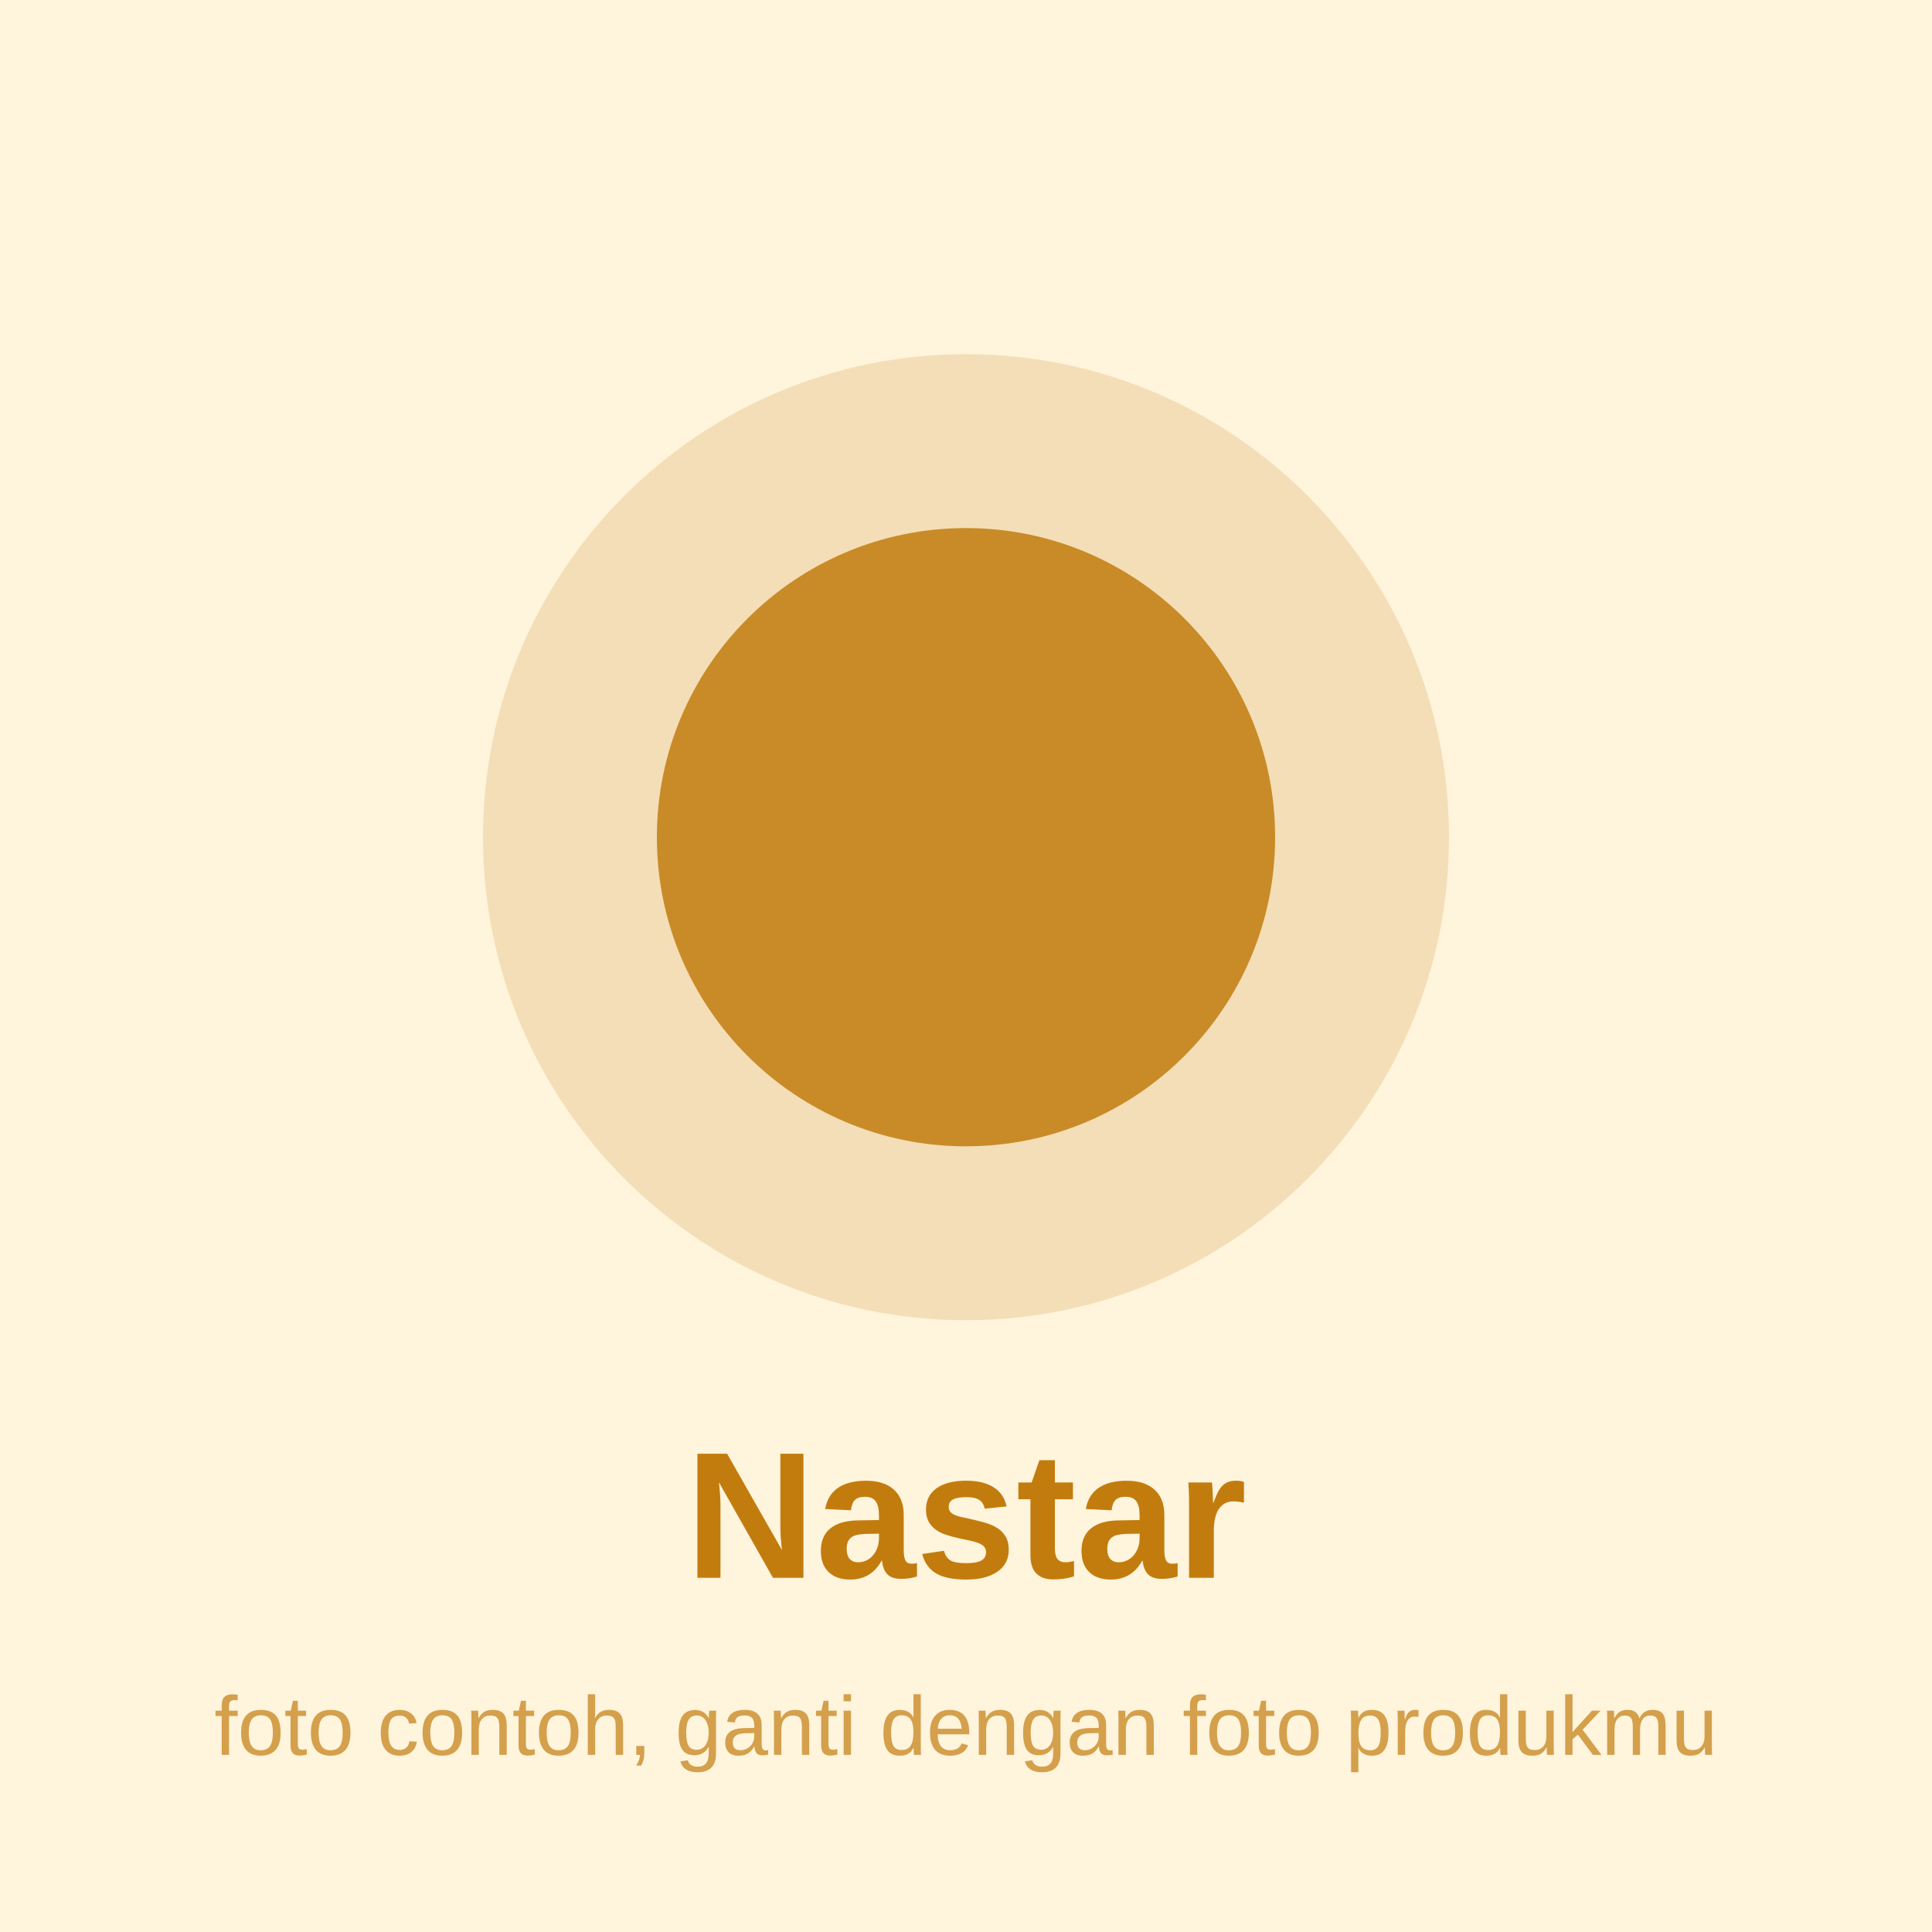
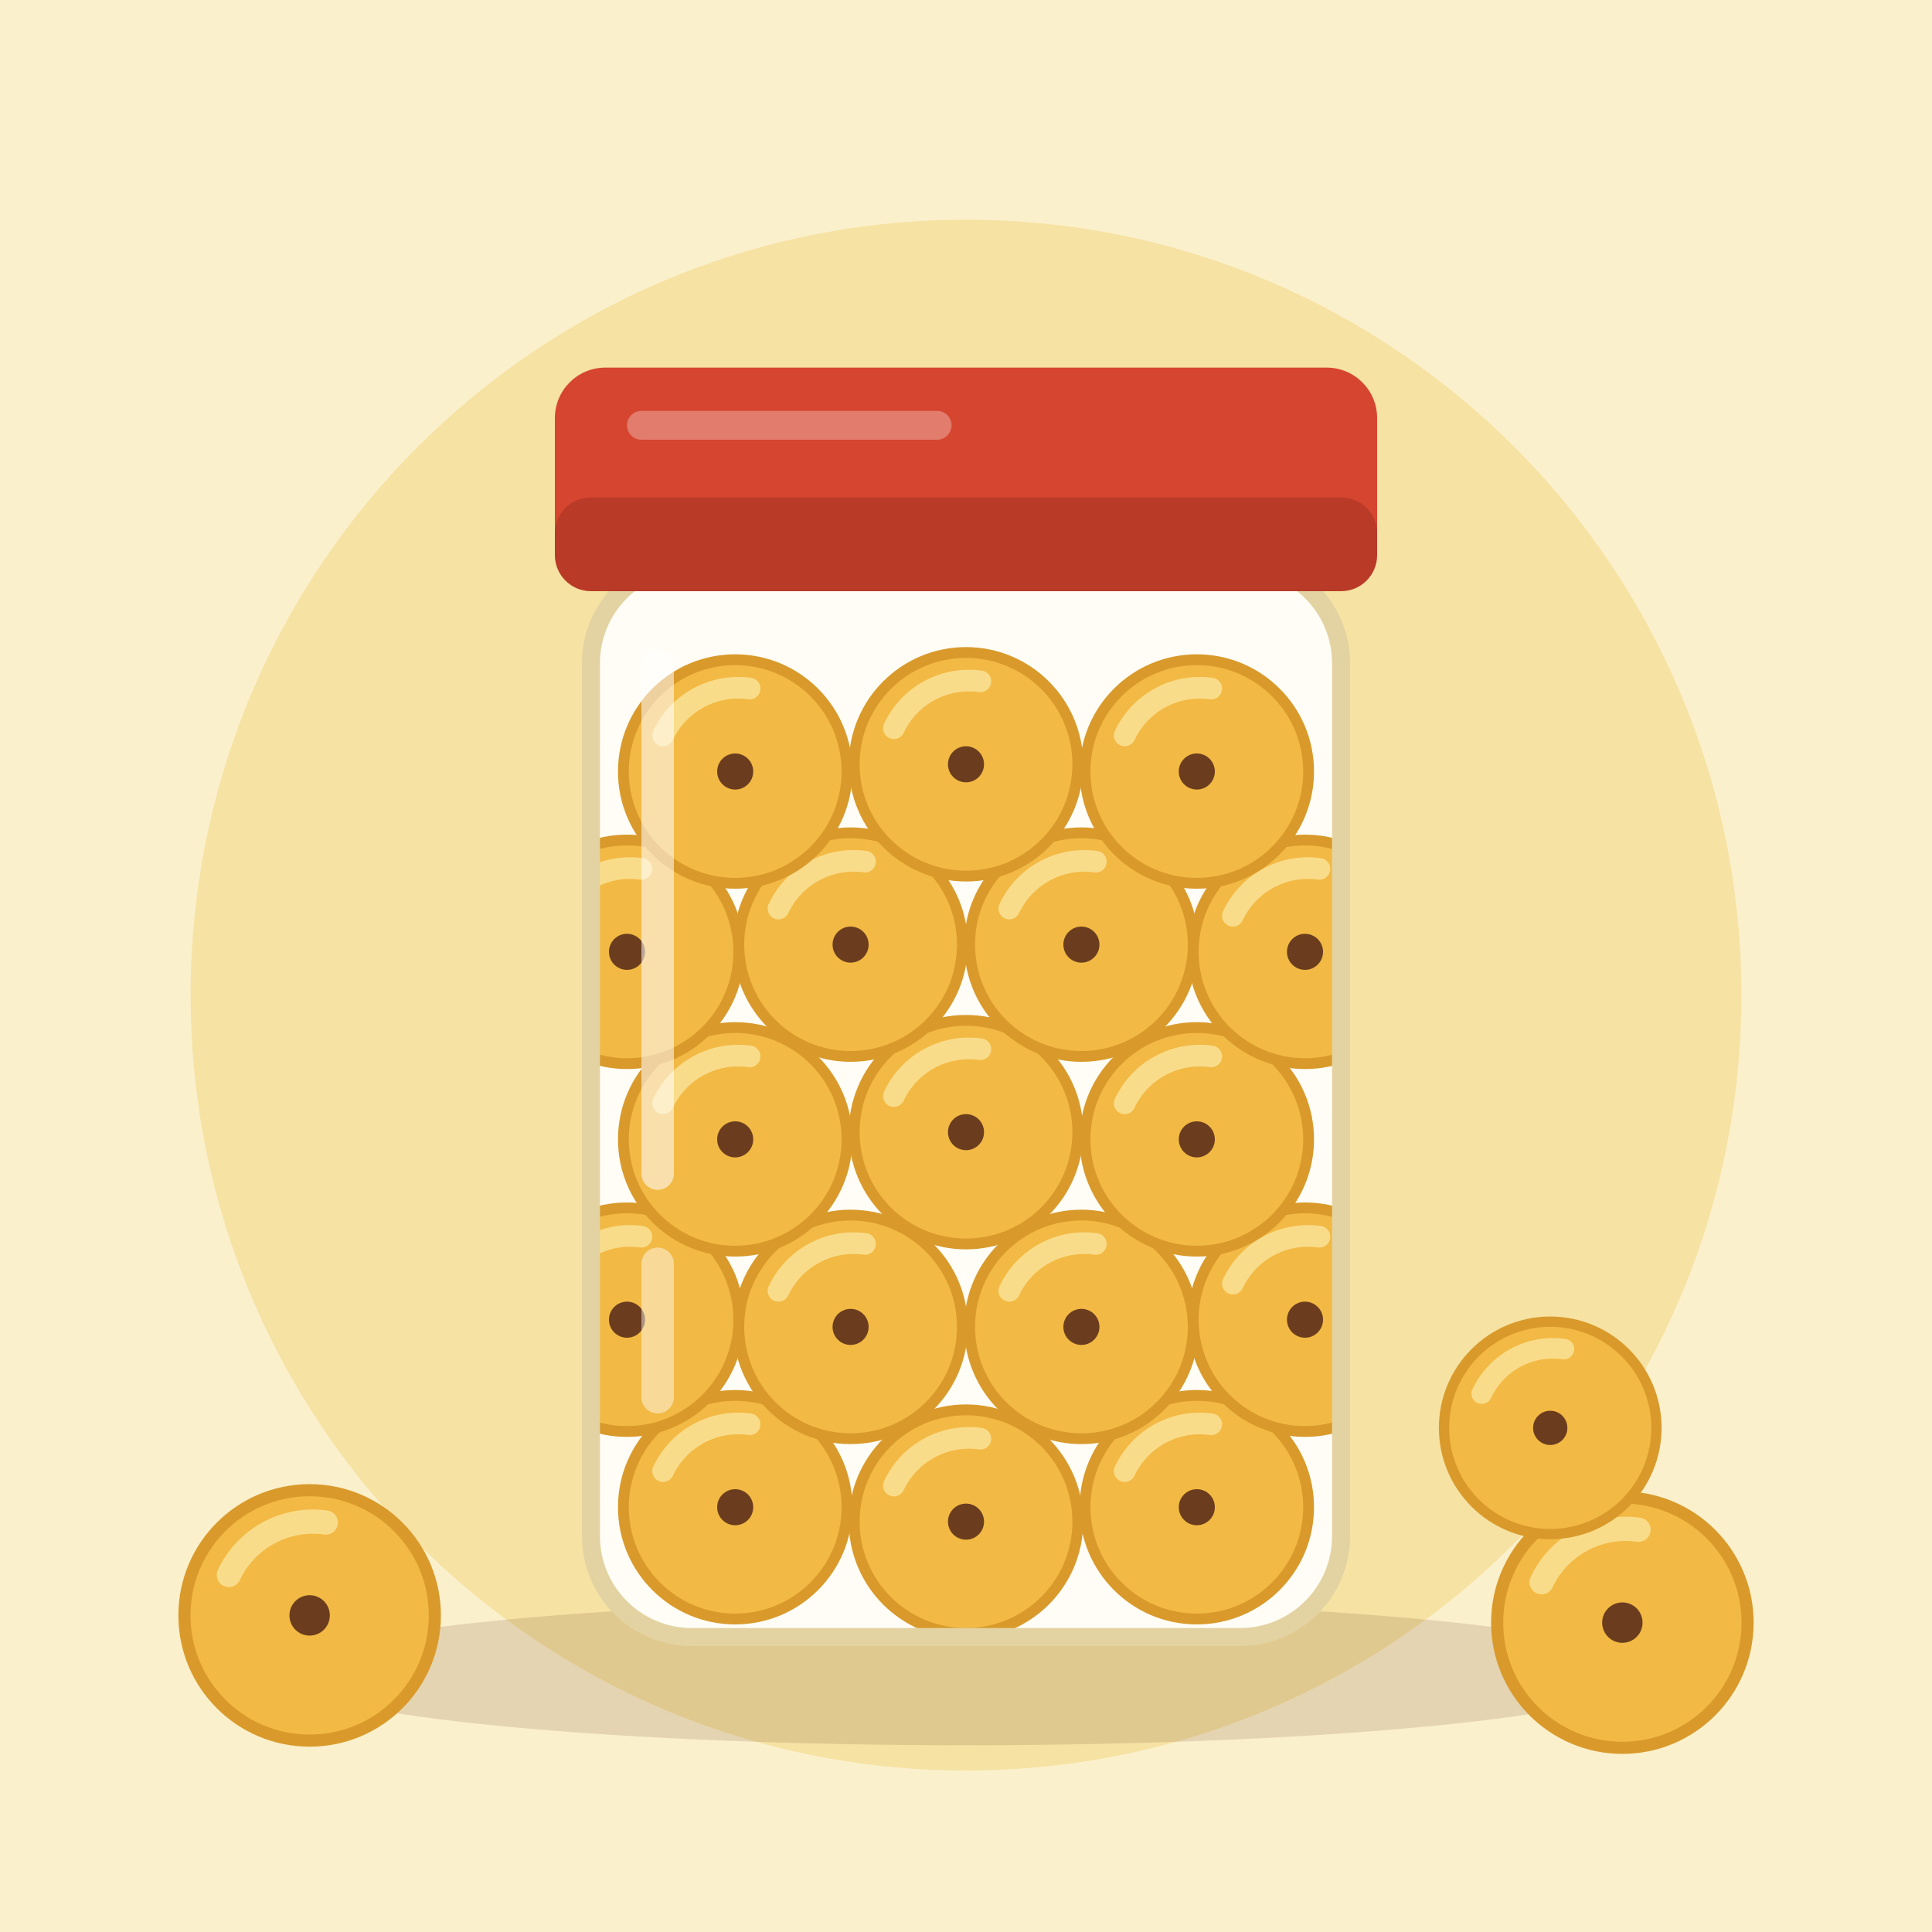
- <svg xmlns="http://www.w3.org/2000/svg" viewBox="0 0 600 600" role="img" aria-label="Foto contoh: Nastar">
-   <rect width="600" height="600" fill="#fff4dc" />
-   <circle cx="300" cy="260" r="150" fill="#c27c0e" opacity="0.18" />
-   <circle cx="300" cy="260" r="96" fill="#c27c0e" opacity="0.85" />
-   <text x="300" y="490" text-anchor="middle" font-family="Plus Jakarta Sans, Arial, sans-serif" font-size="56" font-weight="700" fill="#c27c0e">Nastar</text>
-   <text x="300" y="545" text-anchor="middle" font-family="Plus Jakarta Sans, Arial, sans-serif" font-size="26" fill="#c27c0e" opacity="0.7">foto contoh, ganti dengan foto produkmu</text>
+ <svg xmlns="http://www.w3.org/2000/svg" width="600" height="600" viewBox="0 0 600 600" role="img" aria-label="Ilustrasi kue nastar dalam toples">
+   <defs>
+     <g id="nastar">
+       <circle r="31" fill="#f2b944" />
+       <circle r="31" fill="none" stroke="#d99a2b" stroke-width="3" />
+       <path d="M-20-10a23 23 0 0 1 24-13" fill="none" stroke="#f9dc8a" stroke-width="6" stroke-linecap="round" />
+       <circle r="5" fill="#6b3d1e" />
+     </g>
+     <clipPath id="toples">
+       <rect x="196" y="190" width="208" height="298" rx="28" />
+     </clipPath>
+   </defs>
+   <rect width="600" height="600" fill="#fbf0cc" />
+   <g transform="translate(300 318) scale(1.12) translate(-300 -318)">
+     <circle cx="300" cy="310" r="215" fill="#f6e2a3" />
+     <ellipse cx="300" cy="498" rx="190" ry="20" fill="#6b3d1e" opacity="0.16" />
+     <rect x="196" y="190" width="208" height="298" rx="28" fill="#fffdf6" />
+     <g clip-path="url(#toples)">
+       <use href="#nastar" x="236" y="452" />
+       <use href="#nastar" x="300" y="456" />
+       <use href="#nastar" x="364" y="452" />
+       <use href="#nastar" x="206" y="400" />
+       <use href="#nastar" x="268" y="402" />
+       <use href="#nastar" x="332" y="402" />
+       <use href="#nastar" x="394" y="400" />
+       <use href="#nastar" x="236" y="350" />
+       <use href="#nastar" x="300" y="348" />
+       <use href="#nastar" x="364" y="350" />
+       <use href="#nastar" x="206" y="298" />
+       <use href="#nastar" x="268" y="296" />
+       <use href="#nastar" x="332" y="296" />
+       <use href="#nastar" x="394" y="298" />
+       <use href="#nastar" x="236" y="248" />
+       <use href="#nastar" x="300" y="246" />
+       <use href="#nastar" x="364" y="248" />
+     </g>
+     <rect x="196" y="190" width="208" height="298" rx="28" fill="none" stroke="#e3d3a2" stroke-width="5" />
+     <rect x="210" y="214" width="9" height="150" rx="4.500" fill="#fff" opacity="0.55" />
+     <rect x="210" y="380" width="9" height="46" rx="4.500" fill="#fff" opacity="0.45" />
+     <rect x="186" y="136" width="228" height="62" rx="14" fill="#d6452f" />
+     <rect x="186" y="172" width="228" height="26" rx="10" fill="#b93a27" />
+     <rect x="206" y="148" width="90" height="8" rx="4" fill="#fff" opacity="0.3" />
+     <use href="#nastar" transform="translate(118 482) scale(1.12)" />
+     <use href="#nastar" transform="translate(482 484) scale(1.12)" />
+     <use href="#nastar" transform="translate(462 430) scale(0.95)" />
+   </g>
</svg>
